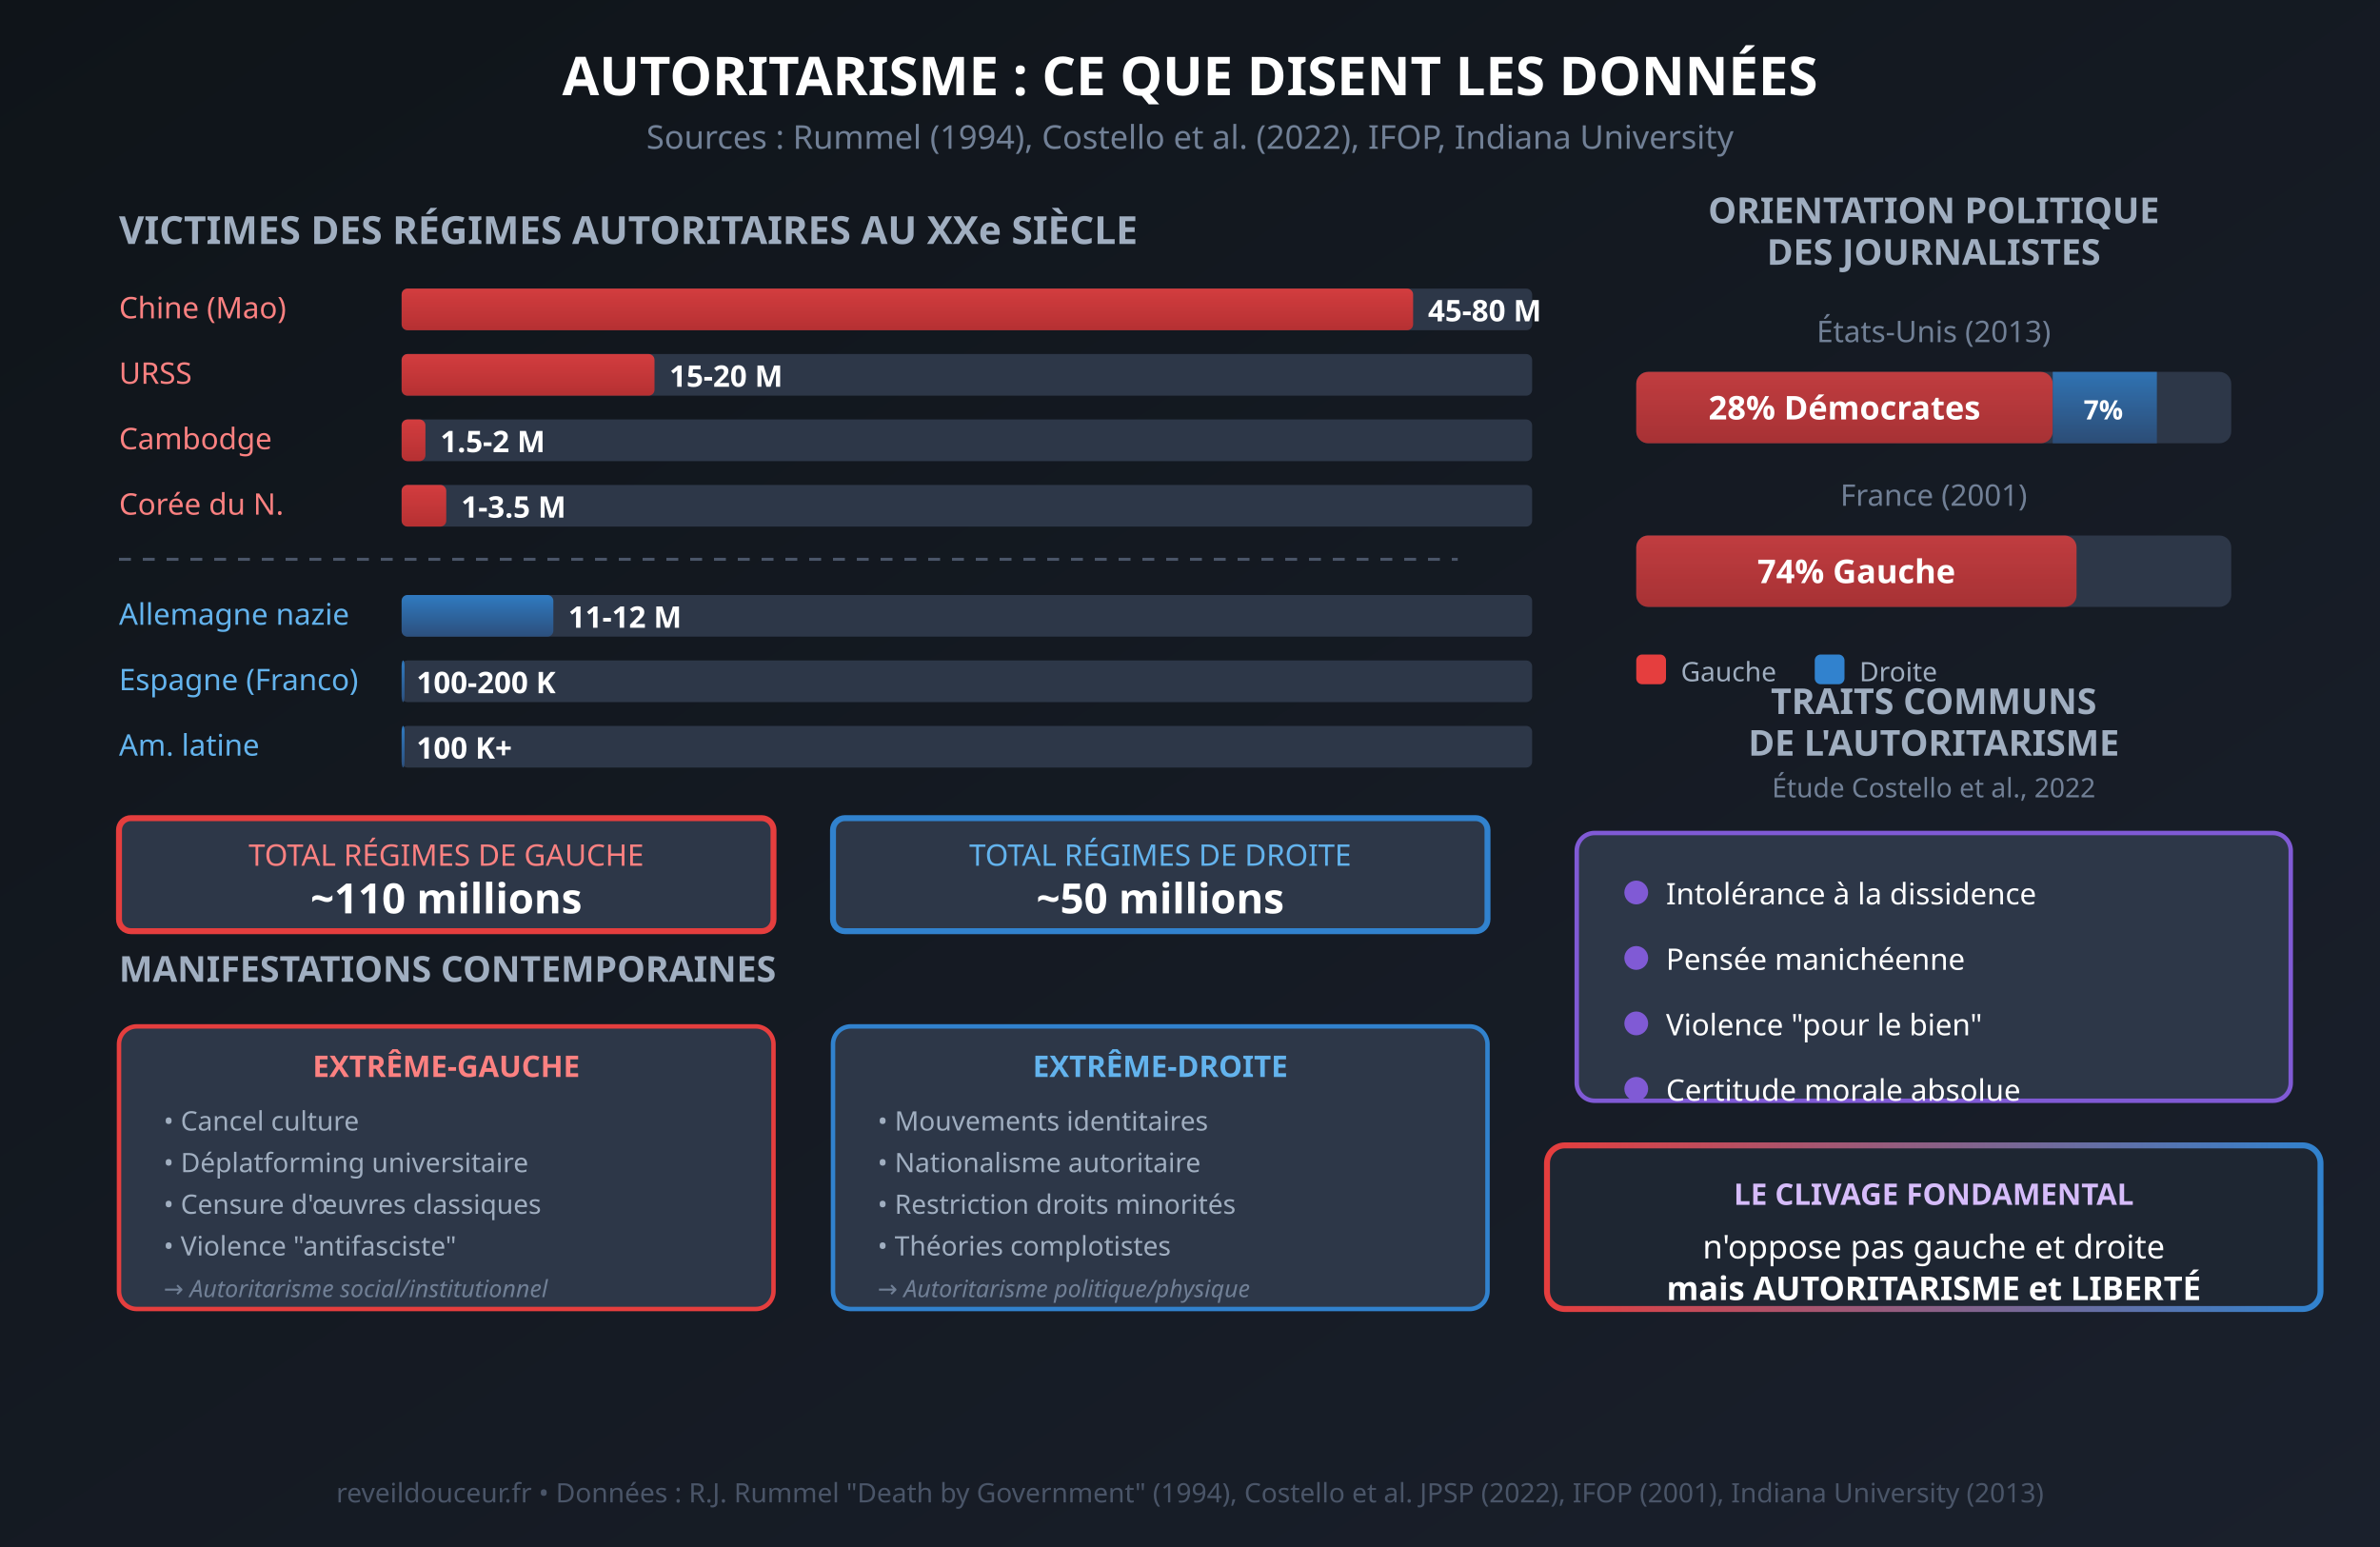
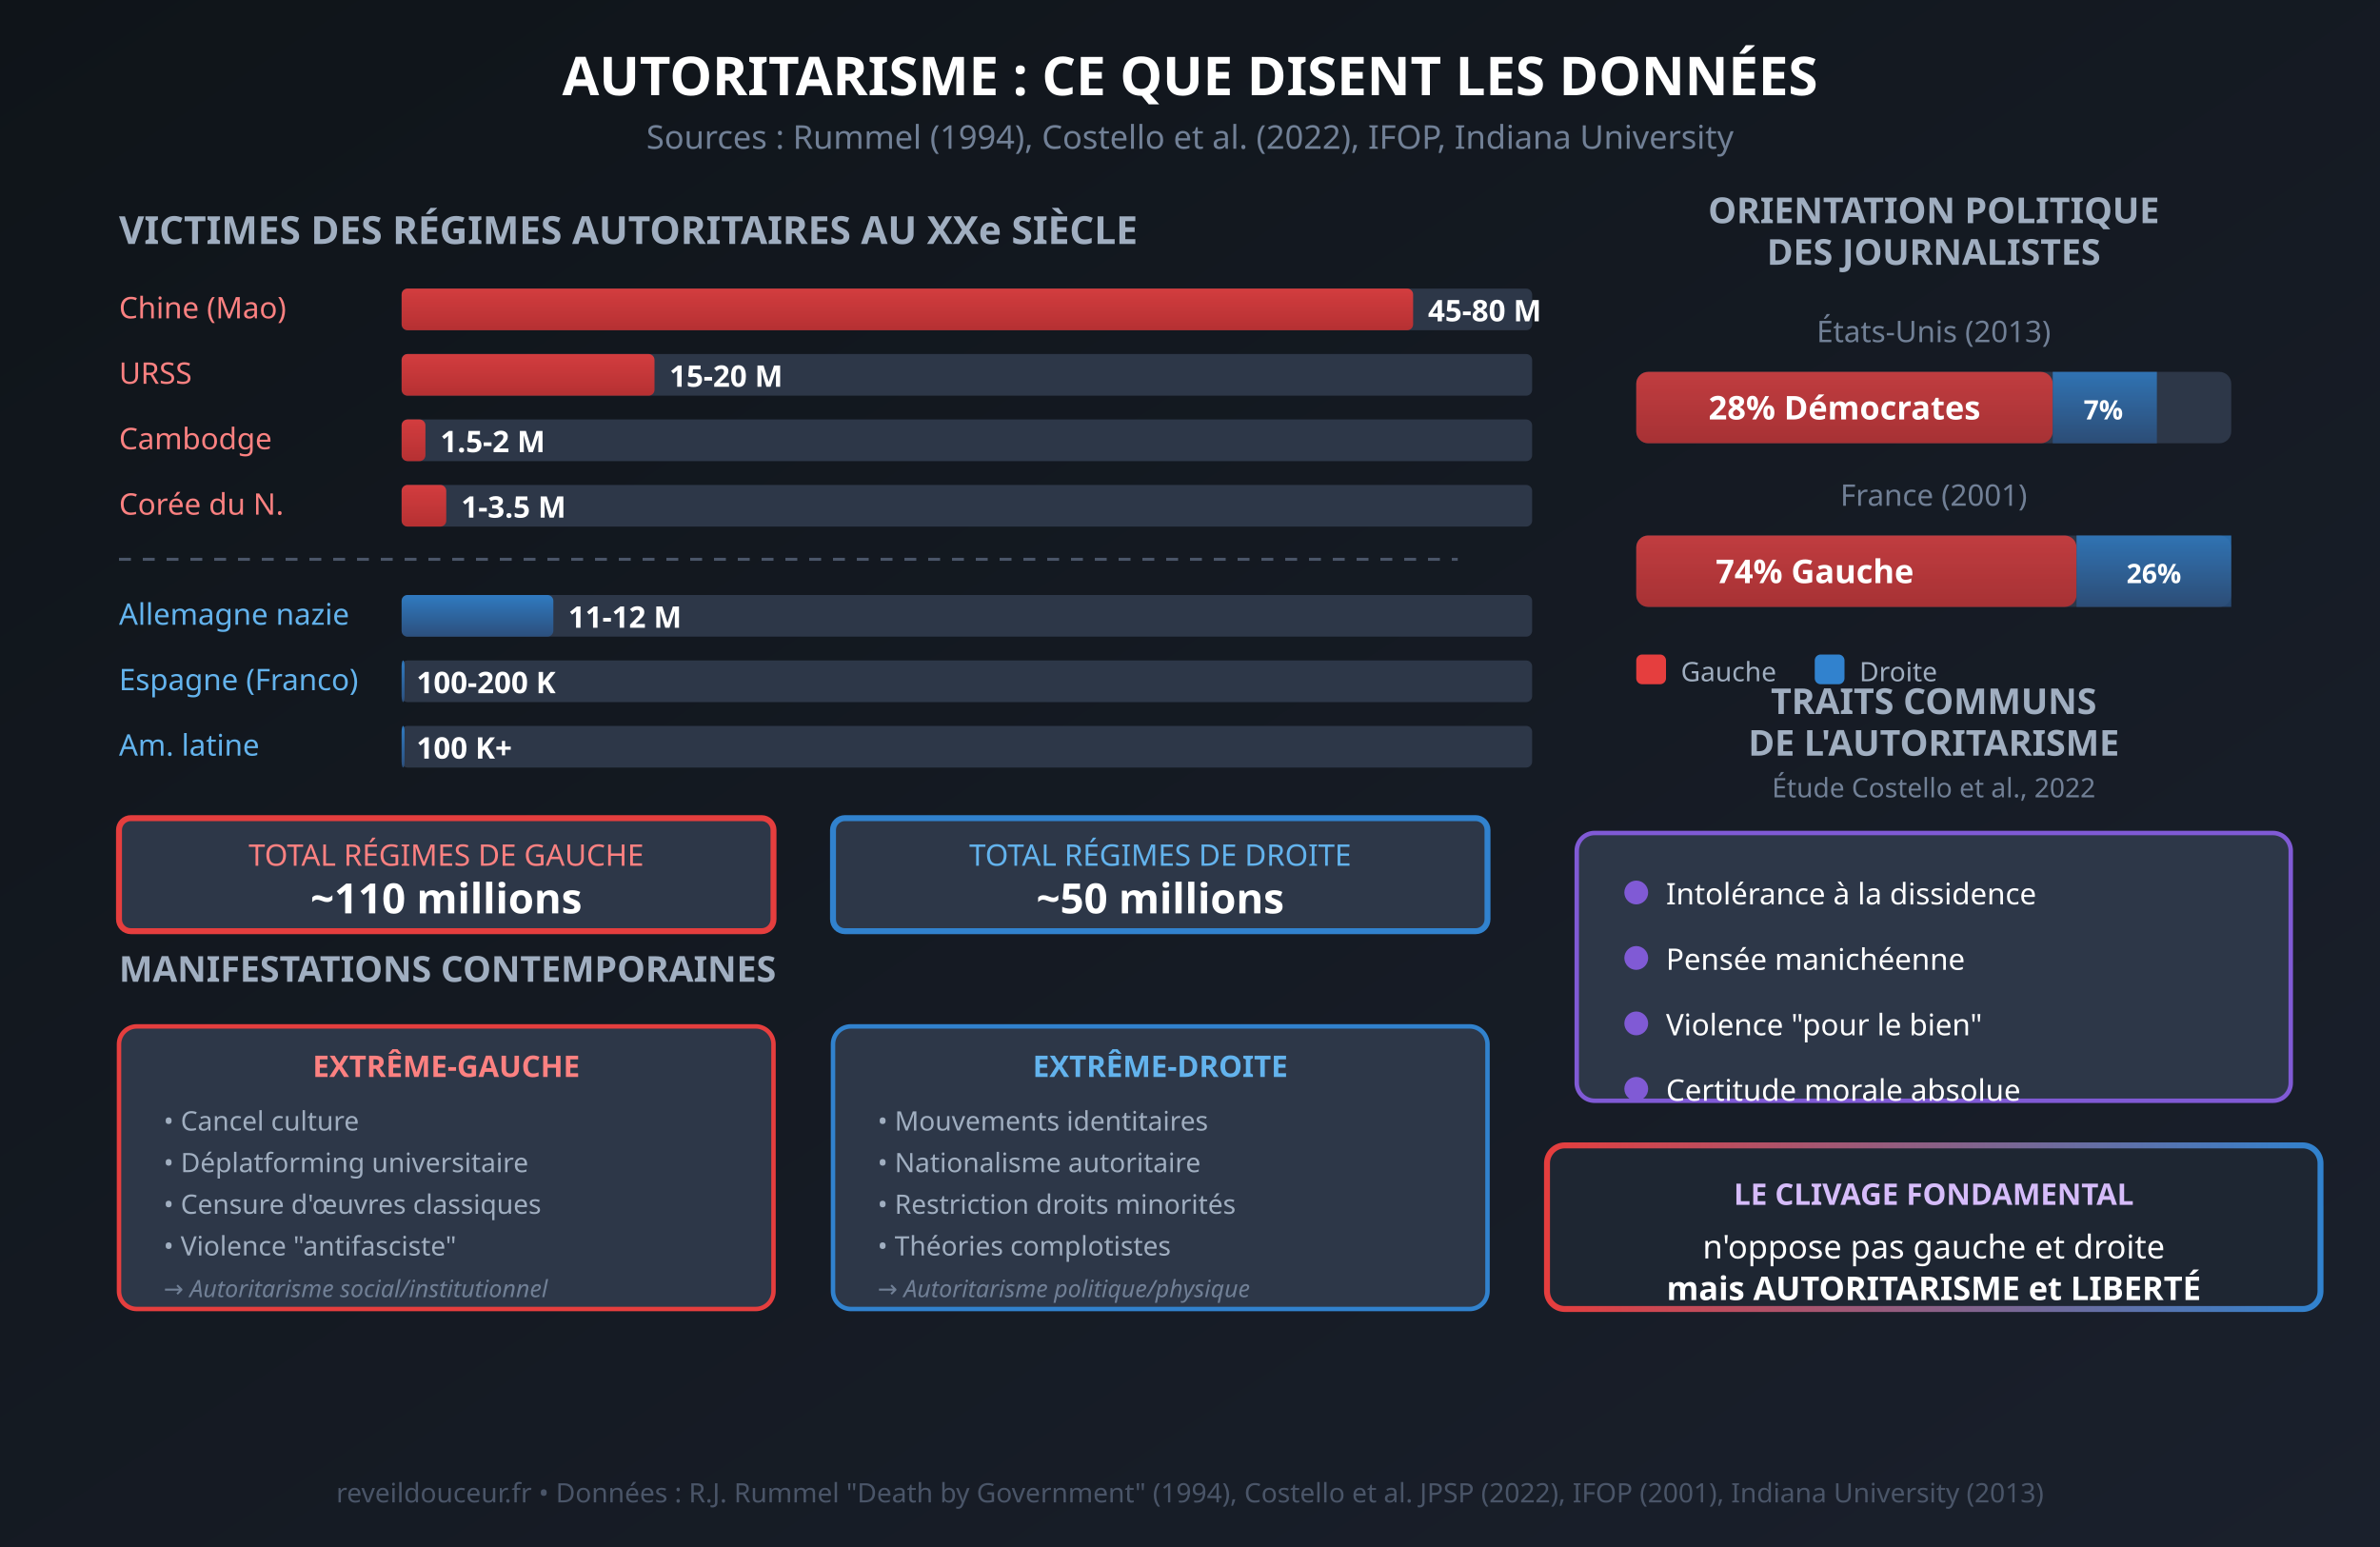
<svg xmlns="http://www.w3.org/2000/svg" viewBox="0 0 800 520">
  <defs>
    <linearGradient id="bgGrad" x1="0%" y1="0%" x2="100%" y2="100%">
      <stop offset="0%" style="stop-color:#0f1419" />
      <stop offset="100%" style="stop-color:#1a202c" />
    </linearGradient>
    <linearGradient id="redGrad" x1="0%" y1="0%" x2="0%" y2="100%">
      <stop offset="0%" style="stop-color:#e53e3e" />
      <stop offset="100%" style="stop-color:#c53030" />
    </linearGradient>
    <linearGradient id="blueGrad" x1="0%" y1="0%" x2="0%" y2="100%">
      <stop offset="0%" style="stop-color:#3182ce" />
      <stop offset="100%" style="stop-color:#2c5282" />
    </linearGradient>
    <linearGradient id="purpleGrad" x1="0%" y1="0%" x2="100%" y2="0%">
      <stop offset="0%" style="stop-color:#e53e3e" />
      <stop offset="100%" style="stop-color:#3182ce" />
    </linearGradient>
  </defs>
  <rect width="800" height="520" fill="url(#bgGrad)" />
  <text x="400" y="32" text-anchor="middle" fill="#ffffff" font-family="system-ui, sans-serif" font-size="18" font-weight="bold">
    AUTORITARISME : CE QUE DISENT LES DONNÉES
  </text>
  <text x="400" y="50" text-anchor="middle" fill="#718096" font-family="system-ui, sans-serif" font-size="11">
    Sources : Rummel (1994), Costello et al. (2022), IFOP, Indiana University
  </text>
  <text x="40" y="82" fill="#a0aec0" font-family="system-ui, sans-serif" font-size="13" font-weight="bold">
    VICTIMES DES RÉGIMES AUTORITAIRES AU XXe SIÈCLE
  </text>
  <g transform="translate(40, 95)">
    <text x="0" y="12" fill="#fc8181" font-family="system-ui, sans-serif" font-size="10">Chine (Mao)</text>
    <rect x="95" y="2" width="380" height="14" rx="2" fill="#2d3748" />
    <rect x="95" y="2" width="340" height="14" rx="2" fill="url(#redGrad)" opacity="0.9" />
    <text x="440" y="13" fill="#ffffff" font-family="system-ui, sans-serif" font-size="10" font-weight="bold">45-80 M</text>
    <text x="0" y="34" fill="#fc8181" font-family="system-ui, sans-serif" font-size="10">URSS</text>
    <rect x="95" y="24" width="380" height="14" rx="2" fill="#2d3748" />
    <rect x="95" y="24" width="85" height="14" rx="2" fill="url(#redGrad)" opacity="0.9" />
    <text x="185" y="35" fill="#ffffff" font-family="system-ui, sans-serif" font-size="10" font-weight="bold">15-20 M</text>
    <text x="0" y="56" fill="#fc8181" font-family="system-ui, sans-serif" font-size="10">Cambodge</text>
    <rect x="95" y="46" width="380" height="14" rx="2" fill="#2d3748" />
    <rect x="95" y="46" width="8" height="14" rx="2" fill="url(#redGrad)" opacity="0.9" />
    <text x="108" y="57" fill="#ffffff" font-family="system-ui, sans-serif" font-size="10" font-weight="bold">1.5-2 M</text>
    <text x="0" y="78" fill="#fc8181" font-family="system-ui, sans-serif" font-size="10">Corée du N.</text>
    <rect x="95" y="68" width="380" height="14" rx="2" fill="#2d3748" />
    <rect x="95" y="68" width="15" height="14" rx="2" fill="url(#redGrad)" opacity="0.9" />
    <text x="115" y="79" fill="#ffffff" font-family="system-ui, sans-serif" font-size="10" font-weight="bold">1-3.5 M</text>
  </g>
  <line x1="40" y1="188" x2="490" y2="188" stroke="#4a5568" stroke-width="1" stroke-dasharray="4" />
  <g transform="translate(40, 198)">
    <text x="0" y="12" fill="#63b3ed" font-family="system-ui, sans-serif" font-size="10">Allemagne nazie</text>
    <rect x="95" y="2" width="380" height="14" rx="2" fill="#2d3748" />
    <rect x="95" y="2" width="51" height="14" rx="2" fill="url(#blueGrad)" opacity="0.9" />
    <text x="151" y="13" fill="#ffffff" font-family="system-ui, sans-serif" font-size="10" font-weight="bold">11-12 M</text>
    <text x="0" y="34" fill="#63b3ed" font-family="system-ui, sans-serif" font-size="10">Espagne (Franco)</text>
    <rect x="95" y="24" width="380" height="14" rx="2" fill="#2d3748" />
    <rect x="95" y="24" width="1" height="14" rx="2" fill="url(#blueGrad)" opacity="0.9" />
    <text x="100" y="35" fill="#ffffff" font-family="system-ui, sans-serif" font-size="10" font-weight="bold">100-200 K</text>
    <text x="0" y="56" fill="#63b3ed" font-family="system-ui, sans-serif" font-size="10">Am. latine</text>
    <rect x="95" y="46" width="380" height="14" rx="2" fill="#2d3748" />
    <rect x="95" y="46" width="1" height="14" rx="2" fill="url(#blueGrad)" opacity="0.9" />
    <text x="100" y="57" fill="#ffffff" font-family="system-ui, sans-serif" font-size="10" font-weight="bold">100 K+</text>
  </g>
  <g transform="translate(40, 275)">
    <rect x="0" y="0" width="220" height="38" rx="4" fill="#2d3748" stroke="#e53e3e" stroke-width="2" />
    <text x="110" y="16" text-anchor="middle" fill="#fc8181" font-family="system-ui, sans-serif" font-size="10">TOTAL RÉGIMES DE GAUCHE</text>
    <text x="110" y="32" text-anchor="middle" fill="#ffffff" font-family="system-ui, sans-serif" font-size="14" font-weight="bold">~110 millions</text>
    <rect x="240" y="0" width="220" height="38" rx="4" fill="#2d3748" stroke="#3182ce" stroke-width="2" />
    <text x="350" y="16" text-anchor="middle" fill="#63b3ed" font-family="system-ui, sans-serif" font-size="10">TOTAL RÉGIMES DE DROITE</text>
    <text x="350" y="32" text-anchor="middle" fill="#ffffff" font-family="system-ui, sans-serif" font-size="14" font-weight="bold">~50 millions</text>
  </g>
  <g transform="translate(520, 75)">
    <text x="130" y="0" text-anchor="middle" fill="#a0aec0" font-family="system-ui, sans-serif" font-size="12" font-weight="bold">
      ORIENTATION POLITIQUE
    </text>
    <text x="130" y="14" text-anchor="middle" fill="#a0aec0" font-family="system-ui, sans-serif" font-size="12" font-weight="bold">
      DES JOURNALISTES
    </text>
    <text x="130" y="40" text-anchor="middle" fill="#718096" font-family="system-ui, sans-serif" font-size="10">États-Unis (2013)</text>
    <rect x="30" y="50" width="200" height="24" rx="4" fill="#2d3748" />
    <rect x="30" y="50" width="140" height="24" rx="4" fill="url(#redGrad)" opacity="0.8" />
    <text x="100" y="66" text-anchor="middle" fill="#ffffff" font-family="system-ui, sans-serif" font-size="11" font-weight="bold">28% Démocrates</text>
    <rect x="170" y="50" width="35" height="24" rx="0 4 4 0" fill="url(#blueGrad)" opacity="0.8" />
    <text x="187" y="66" text-anchor="middle" fill="#ffffff" font-family="system-ui, sans-serif" font-size="9" font-weight="bold">7%</text>
    <text x="130" y="95" text-anchor="middle" fill="#718096" font-family="system-ui, sans-serif" font-size="10">France (2001)</text>
    <rect x="30" y="105" width="200" height="24" rx="4" fill="#2d3748" />
    <rect x="30" y="105" width="148" height="24" rx="4" fill="url(#redGrad)" opacity="0.8" />
-     <text x="104" y="121" text-anchor="middle" fill="#ffffff" font-family="system-ui, sans-serif" font-size="11" font-weight="bold">74% Gauche</text>
+     <text x="90" y="121" text-anchor="middle" fill="#ffffff" font-family="system-ui, sans-serif" font-size="11" font-weight="bold">74% Gauche</text>
+     <rect x="178" y="105" width="52" height="24" rx="0 4 4 0" fill="url(#blueGrad)" opacity="0.8" />
+     <text x="204" y="121" text-anchor="middle" fill="#ffffff" font-family="system-ui, sans-serif" font-size="9" font-weight="bold">26%</text>
    <g transform="translate(30, 145)">
      <rect x="0" y="0" width="10" height="10" rx="2" fill="#e53e3e" />
      <text x="15" y="9" fill="#a0aec0" font-family="system-ui, sans-serif" font-size="9">Gauche</text>
      <rect x="60" y="0" width="10" height="10" rx="2" fill="#3182ce" />
      <text x="75" y="9" fill="#a0aec0" font-family="system-ui, sans-serif" font-size="9">Droite</text>
    </g>
  </g>
  <g transform="translate(520, 240)">
    <text x="130" y="0" text-anchor="middle" fill="#a0aec0" font-family="system-ui, sans-serif" font-size="12" font-weight="bold">
      TRAITS COMMUNS
    </text>
    <text x="130" y="14" text-anchor="middle" fill="#a0aec0" font-family="system-ui, sans-serif" font-size="12" font-weight="bold">
      DE L'AUTORITARISME
    </text>
    <text x="130" y="28" text-anchor="middle" fill="#718096" font-family="system-ui, sans-serif" font-size="9">
      Étude Costello et al., 2022
    </text>
    <rect x="10" y="40" width="240" height="90" rx="6" fill="#2d3748" stroke="#805ad5" stroke-width="1.5" />
    <circle cx="30" cy="60" r="4" fill="#805ad5" />
    <text x="40" y="64" fill="#ffffff" font-family="system-ui, sans-serif" font-size="10">Intolérance à la dissidence</text>
    <circle cx="30" cy="82" r="4" fill="#805ad5" />
    <text x="40" y="86" fill="#ffffff" font-family="system-ui, sans-serif" font-size="10">Pensée manichéenne</text>
    <circle cx="30" cy="104" r="4" fill="#805ad5" />
    <text x="40" y="108" fill="#ffffff" font-family="system-ui, sans-serif" font-size="10">Violence "pour le bien"</text>
    <circle cx="30" cy="126" r="4" fill="#805ad5" />
    <text x="40" y="130" fill="#ffffff" font-family="system-ui, sans-serif" font-size="10">Certitude morale absolue</text>
  </g>
  <g transform="translate(40, 330)">
    <text x="0" y="0" fill="#a0aec0" font-family="system-ui, sans-serif" font-size="12" font-weight="bold">
      MANIFESTATIONS CONTEMPORAINES
    </text>
    <rect x="0" y="15" width="220" height="95" rx="6" fill="#2d3748" stroke="#e53e3e" stroke-width="1.5" />
    <text x="110" y="32" text-anchor="middle" fill="#fc8181" font-family="system-ui, sans-serif" font-size="10" font-weight="bold">EXTRÊME-GAUCHE</text>
    <text x="15" y="50" fill="#a0aec0" font-family="system-ui, sans-serif" font-size="9">• Cancel culture</text>
    <text x="15" y="64" fill="#a0aec0" font-family="system-ui, sans-serif" font-size="9">• Déplatforming universitaire</text>
    <text x="15" y="78" fill="#a0aec0" font-family="system-ui, sans-serif" font-size="9">• Censure d'œuvres classiques</text>
    <text x="15" y="92" fill="#a0aec0" font-family="system-ui, sans-serif" font-size="9">• Violence "antifasciste"</text>
    <text x="15" y="106" fill="#718096" font-family="system-ui, sans-serif" font-size="8" font-style="italic">→ Autoritarisme social/institutionnel</text>
    <rect x="240" y="15" width="220" height="95" rx="6" fill="#2d3748" stroke="#3182ce" stroke-width="1.5" />
    <text x="350" y="32" text-anchor="middle" fill="#63b3ed" font-family="system-ui, sans-serif" font-size="10" font-weight="bold">EXTRÊME-DROITE</text>
    <text x="255" y="50" fill="#a0aec0" font-family="system-ui, sans-serif" font-size="9">• Mouvements identitaires</text>
    <text x="255" y="64" fill="#a0aec0" font-family="system-ui, sans-serif" font-size="9">• Nationalisme autoritaire</text>
    <text x="255" y="78" fill="#a0aec0" font-family="system-ui, sans-serif" font-size="9">• Restriction droits minorités</text>
    <text x="255" y="92" fill="#a0aec0" font-family="system-ui, sans-serif" font-size="9">• Théories complotistes</text>
    <text x="255" y="106" fill="#718096" font-family="system-ui, sans-serif" font-size="8" font-style="italic">→ Autoritarisme politique/physique</text>
  </g>
  <g transform="translate(520, 385)">
    <rect x="0" y="0" width="260" height="55" rx="6" fill="#1e2632" stroke="url(#purpleGrad)" stroke-width="2" />
    <text x="130" y="20" text-anchor="middle" fill="#d6bcfa" font-family="system-ui, sans-serif" font-size="10" font-weight="bold">
      LE CLIVAGE FONDAMENTAL
    </text>
    <text x="130" y="38" text-anchor="middle" fill="#ffffff" font-family="system-ui, sans-serif" font-size="11">
      n'oppose pas gauche et droite
    </text>
    <text x="130" y="52" text-anchor="middle" fill="#ffffff" font-family="system-ui, sans-serif" font-size="11" font-weight="bold">
      mais AUTORITARISME et LIBERTÉ
    </text>
  </g>
  <text x="400" y="505" text-anchor="middle" fill="#4a5568" font-family="system-ui, sans-serif" font-size="9">
    reveildouceur.fr • Données : R.J. Rummel "Death by Government" (1994), Costello et al. JPSP (2022), IFOP (2001), Indiana University (2013)
  </text>
</svg>
